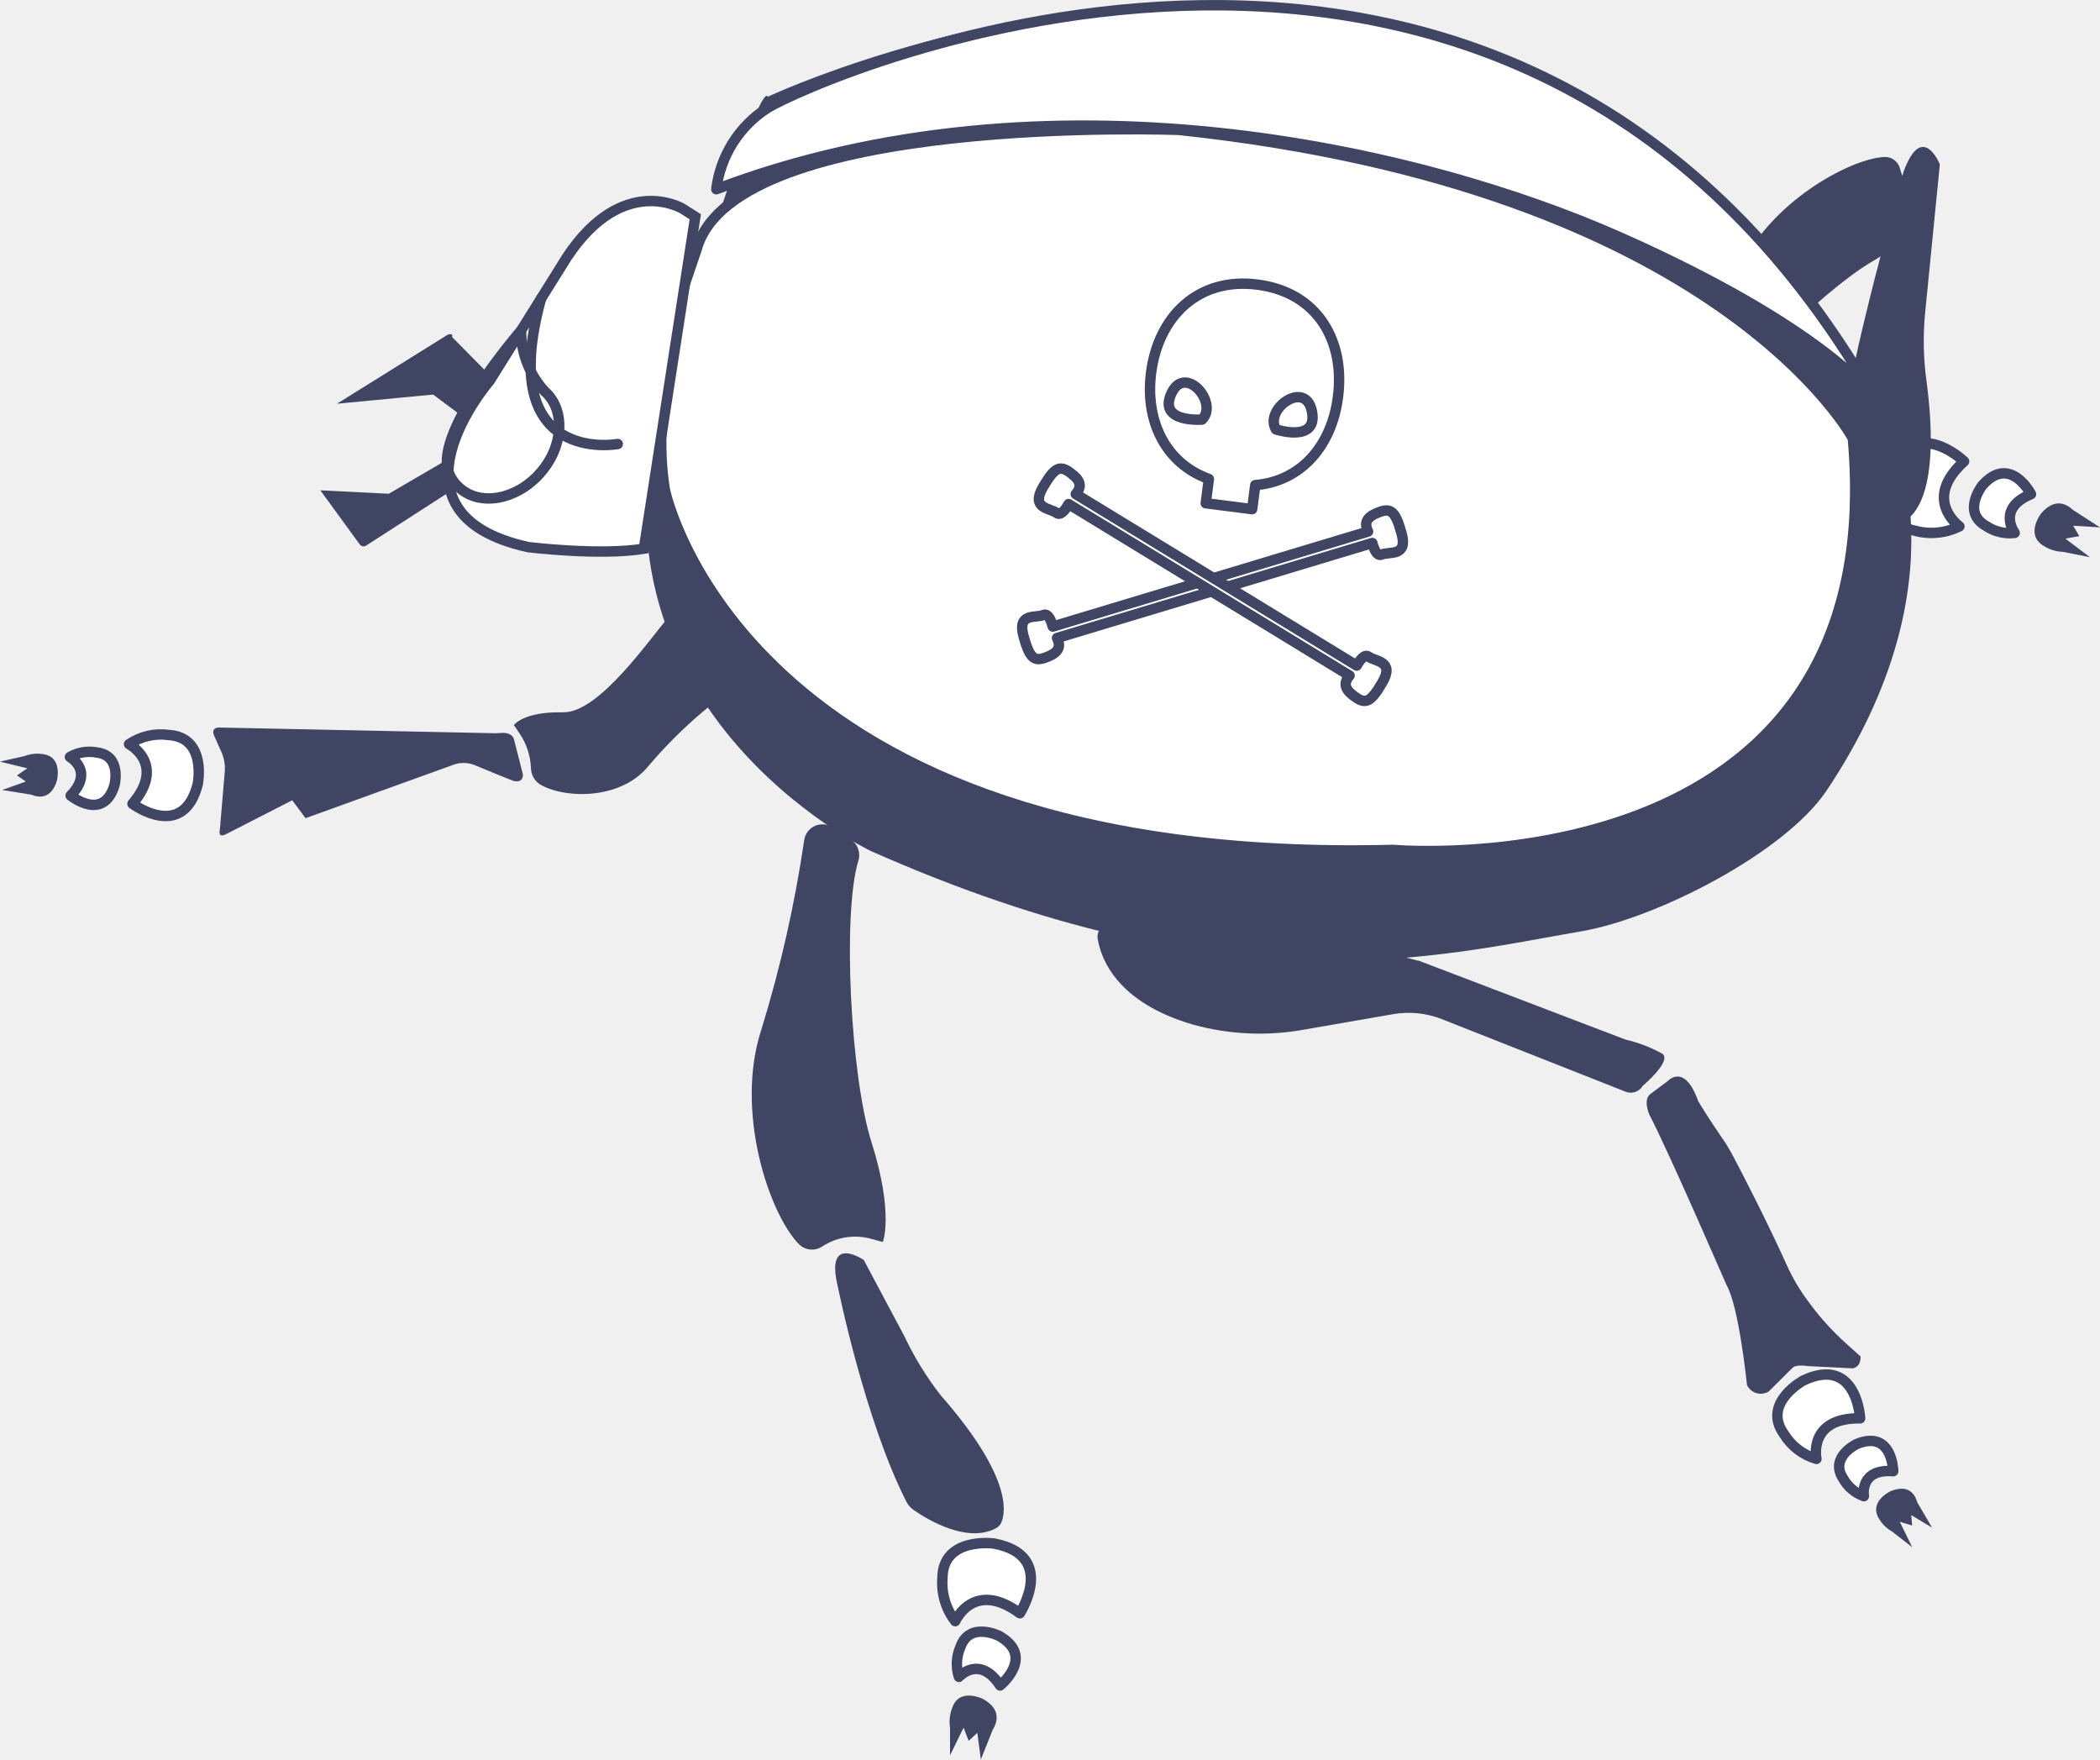
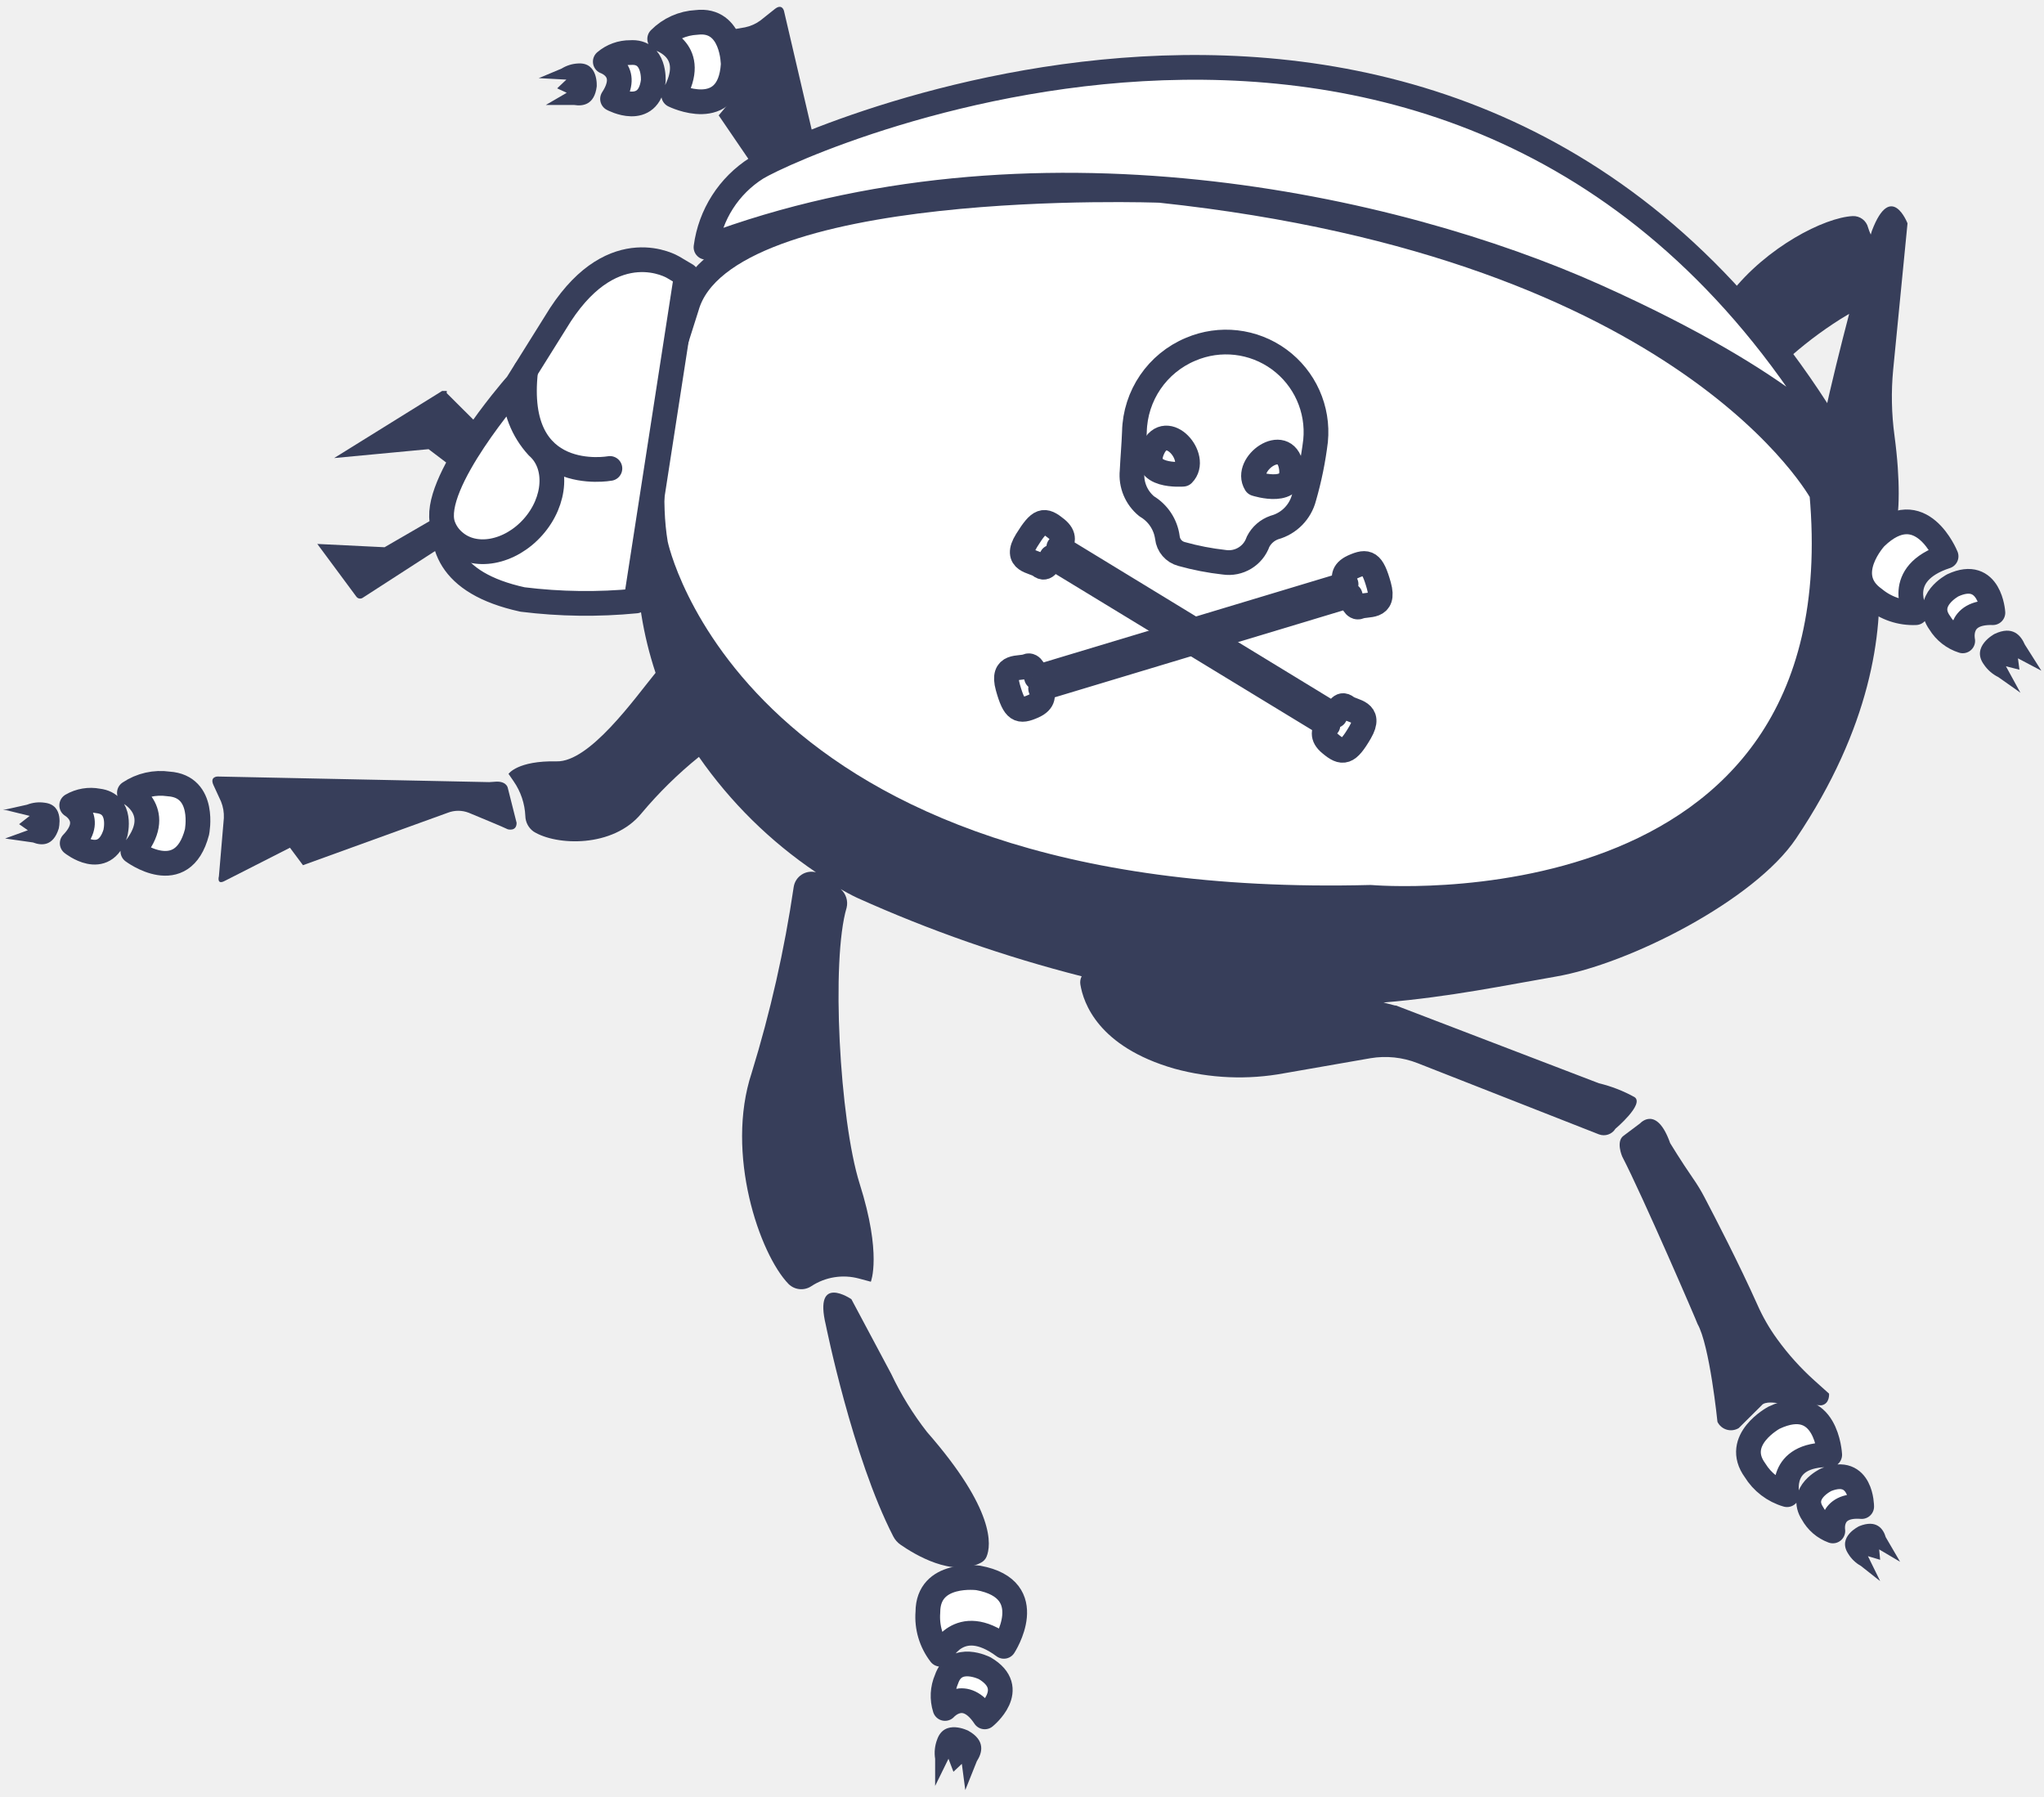
- <svg xmlns="http://www.w3.org/2000/svg" width="201.79" height="169.07" viewBox="0 0 201.79 169.07">
-   <g id="Layer_2" data-name="Layer 2">
-     <g id="cWatch_Home" data-name="cWatch Home">
-       <g id="_575" data-name="575">
-         <g id="Malware_Removal" data-name="Malware Removal">
-           <g id="Bug">
-             <g id="Fills">
-               <path d="M196.14,49.32s-1.61,2.06.27,3.15a3.66,3.66,0,0,0,1.81.55l2.23.44.37.07-2.36-1.78,1.34-.24-.59-1,2.58.16-2.56-1.65C198.55,48.39,197.44,47.82,196.14,49.32Z" style="fill: #3f4563" />
-               <path d="M188.73,44.33s-4.77-4.61-7.06,1.17c0,0-1.6,4.72,2.34,5.49a6,6,0,0,0,4.27-.42S184.66,48,188.73,44.33Z" style="fill: #fff;stroke: #3f4563;stroke-linecap: round;stroke-linejoin: round" />
-               <path d="M195.16,47.48s-2-3.88-4.68-.84c0,0-2,2.54.34,3.88a4.07,4.07,0,0,0,2.77.68S191.83,48.85,195.16,47.48Z" style="fill: #fff;stroke: #3f4563;stroke-linecap: round;stroke-linejoin: round" />
-               <path d="M160.41,41.9a1.49,1.49,0,0,1-1-2.29,103,103,0,0,0,7.72-13.68c2.84-6.4,10.54-10.67,13.94-10.85a1.49,1.49,0,0,1,1.51,1.14h0a4.85,4.85,0,0,0,2.5,3.11l.89.45s-.84,2.29-6.11,5.37c-4.77,2.79-14.12,12.06-16.07,16.14a1.53,1.53,0,0,1-1.62.9Z" style="fill: #3f4563" />
-               <path d="M186.4,15.79s-1.69-4.2-3.49.72c0,0-5.19,18-6.21,26.69a2.19,2.19,0,0,0,.15,1.1c.59,1.49,2.46,5.48,5.59,5.81a1.17,1.17,0,0,0,.77-.18c1-.66,3.25-3.29,1.9-13.38a28,28,0,0,1-.13-6.43Z" style="fill: #3f4563" />
-               <path d="M181.56,41s7.59,14.63-6.07,35C171.42,82,159.14,88.24,152,89.47c-13.83,2.37-33.57,7.69-68.31-7.7,0,0-29.13-13.82-19.76-44.77S73.76,9.3,73.76,9.3,147.65-25.53,181.56,41Z" style="fill: #3f4563" />
-               <path d="M80,79.49a1.77,1.77,0,0,0-2.72,1.21,122.29,122.29,0,0,1-4.11,18.19c-2.61,7.9.77,17.8,3.61,20.66a1.77,1.77,0,0,0,2.23.21h0a5.76,5.76,0,0,1,4.68-.74l1.14.31s1.09-2.68-1.09-9.6c-2-6.25-2.81-21.87-1.27-27a1.82,1.82,0,0,0-.71-2.08Z" style="fill: #3f4563" />
-               <path d="M83,121.06s-3.73-2.56-2.5,2.53c0,0,2.6,12.86,6.59,20.68a2.19,2.19,0,0,0,.73.83c1.32.91,5.09,3.2,7.87,1.74a1.17,1.17,0,0,0,.54-.58c.45-1.09.88-4.54-5.83-12.19a30.23,30.23,0,0,1-3.5-5.69Z" style="fill: #3f4563" />
-               <path d="M156.25,104.91l-17.72-7a8.68,8.68,0,0,0-4.66-.47l-8.42,1.46a24,24,0,0,1-10.79-.45c-7.43-2.15-8.89-6.44-9.18-8.25A1.16,1.16,0,0,1,106,89c6.17-3.16,29.13,3,30.2,3.29l.1,0,19.89,7.59a13.92,13.92,0,0,1,3.53,1.35c1,.68-1.87,3.1-1.87,3.1A1.34,1.34,0,0,1,156.25,104.91Z" style="fill: #3f4563" />
-               <path d="M158.48,107.08s-.65-1.48.15-2l1.62-1.21s1.61-1.81,2.93,1.93c0,0,1.06,1.76,2.23,3.44a17,17,0,0,1,1.15,1.89c1.06,2,3.36,6.49,5.16,10.48a18.18,18.18,0,0,0,2,3.38,25.59,25.59,0,0,0,3.64,4.06l1.42,1.28s.09,1-.76,1.14l-4.36-.22s-1.14-.21-1.47.22l-2.24,2.23a1.47,1.47,0,0,1-2.08-.62s-.76-7.5-1.95-9.58C165.89,123.46,160.47,110.91,158.48,107.08Z" style="fill: #3f4563" />
-               <path d="M47.6,70.45,21,69.9s-.79,0-.4.84l.74,1.66A3.88,3.88,0,0,1,21.61,74l-.48,5.69s-.26.92.62.44l6.33-3.24,1.28,1.72L43.51,73.5a2.85,2.85,0,0,1,2.07,0c1.28.53,3.35,1.39,3.8,1.54,0,0,.87.25.87-.62L49.38,71s-.15-.7-1.33-.57Z" style="fill: #3f4563" />
-               <path d="M66.48,60.37c.66.61,3.38,6.16,2.87,6.56a44,44,0,0,0-7,6.62C59.59,77,54,76.7,51.82,75.32a1.92,1.92,0,0,1-.8-1.51h0a6.4,6.4,0,0,0-1.14-3.41l-.5-.73s.88-1.31,4.71-1.23c3.47.08,8.29-7,10.14-9.13a.78.78,0,0,1,1.17.06Z" style="fill: #3f4563" />
-               <path d="M35.18,52.42a.45.45,0,0,1-.61-.11l-3.79-5.2s0,0,0,0l6.58.33,5-2.92c1.62-.94,1.8-.85,1.17.56l1.18.56A3.41,3.41,0,0,1,43.59,47Z" style="fill: #3f4563" />
-               <path d="M44.42,40l-2.8-2.09-9.24.88c-.05,0,4.4-2.54,0,0L43,32.17a.62.62,0,0,1,.16-.06h0c.14,0,.25,0,.29.07h0a.19.19,0,0,1,0,.13l0,.08L48,37a1.16,1.16,0,0,1,0,1.2l-1.82.88C45.6,40.49,45.32,40.62,44.42,40Z" style="fill: #3f4563" />
-               <path d="M5.47,75s.6-2.32-1.38-2.55a3.36,3.36,0,0,0-1.72.19l-2,.45L0,73.18l2.63.64-1,.68.85.59L.21,75.9,3,76.35C3.79,76.68,4.93,76.75,5.47,75Z" style="fill: #3f4563" />
-               <path d="M181.67,143.27s-2.17,1-1.09,2.69a3.36,3.36,0,0,0,1.25,1.2l1.64,1.28.27.21-1.19-2.44,1.19.36-.09-1,2,1.2-1.41-2.41C184,143.51,183.35,142.59,181.67,143.27Z" style="fill: #3f4563" />
-               <path d="M94.49,163.25s-2.33-1.19-3,.87a3.66,3.66,0,0,0-.2,1.88v2.65l1.3-2.66.49,1.27.83-.77.34,2.56,1.13-2.83C95.86,165.44,96.2,164.24,94.49,163.25Z" style="fill: #3f4563" />
-             </g>
-             <path d="M68.83,18.18a10.84,10.84,0,0,1,4.94-7.82C78.32,7.57,145.12-22.38,180,38.14c0,0-4.55-6.53-24.16-15.26S100.57,6.14,68.83,18.18Z" style="fill: #fff;stroke: #3f4563;stroke-linecap: round;stroke-linejoin: round" />
-             <path d="M65.8,27.31s-3.33,11.45-1.91,19.76c0,0,7.35,36.19,70,34.59,0,0,48.08,4.22,44.15-39.55,0,0-12.83-24.1-64.74-29.63,0,0-42.66-1.63-46.34,11.41Z" style="fill: #fff;stroke: #3f4563;stroke-linecap: round;stroke-linejoin: round" />
-             <g>
-               <path d="M128.57,38.11c.68-5.31-1.92-10-7.71-10.76s-9.57,3.14-10.25,8.45c-.59,4.57,1.32,8.69,5.55,10.22l-.3,2.33,4.46.57.3-2.31C125.13,46.23,128,42.7,128.57,38.11Z" style="fill: #fff;stroke: #3f4563;stroke-linecap: round;stroke-linejoin: round" />
-               <path d="M115.51,40.31s-4.27.35-2.95-2.51S117.11,38.69,115.51,40.31Z" style="fill: #fff;stroke: #3f4563;stroke-linecap: round;stroke-linejoin: round" />
-               <path d="M122.61,41.26s4.07,1.33,3.45-1.75S121.43,39.31,122.61,41.26Z" style="fill: #fff;stroke: #3f4563;stroke-linecap: round;stroke-linejoin: round" />
-               <path d="M98.36,61.15c-.65-2.32,1.17-1.74,1.9-2.06.46-.2.75.53.9,1.11l30.3-9.13c-.28-.56-.37-1.23.7-1.71,1.4-.63,1.86-.46,2.51,1.86s-1.17,1.74-1.9,2.06c-.46.2-.75-.53-.9-1.11l-30.3,9.13c.28.56.37,1.23-.7,1.71C99.47,63.64,99,63.47,98.36,61.15Z" style="fill: #fff;stroke: #3f4563;stroke-linecap: round;stroke-linejoin: round" />
-               <path d="M132.83,65.57c1.21-2.08-.69-2-1.31-2.47-.39-.31-.86.33-1.15.85l-27-16.48c.41-.47.67-1.09-.25-1.83-1.2-1-1.69-.91-2.9,1.17s.69,2,1.31,2.47c.39.31.86-.33,1.15-.85l27,16.48c-.41.47-.67,1.09.25,1.83C131.13,67.7,131.61,67.66,132.83,65.57Z" style="fill: #fff;stroke: #3f4563;stroke-linecap: round;stroke-linejoin: round" />
-             </g>
-             <path d="M65.59,20.05s-5.72-3.46-11.1,4.64L47.05,36.59S36,49.33,50.77,52.57c0,0,6.9.84,11.1.15l4.94-31.89Z" style="fill: #fff;stroke: #3f4563;stroke-miterlimit: 10" />
-             <g id="Lines">
-               <path d="M43.08,45.29a3.66,3.66,0,0,0,1.09,1.6c2,1.77,5.47,1.13,7.73-1.43s2.46-6.07.45-7.85a8.6,8.6,0,0,1-2.28-5.85S41.78,41.3,43.08,45.29Z" style="fill: none;stroke: #3f4563;stroke-linecap: round;stroke-linejoin: round" />
-               <path d="M59.36,42.66s-11.83,2.18-7.36-14" style="fill: none;stroke: #3f4563;stroke-linecap: round;stroke-linejoin: round" />
-             </g>
-             <path d="M178.74,136.27s-.31-6.07-5.46-3.63c0,0-4,2.16-1.86,5.14a5.46,5.46,0,0,0,3.12,2.39S173.69,136.21,178.74,136.27Z" style="fill: #fff;stroke: #3f4563;stroke-linecap: round;stroke-linejoin: round" />
-             <path d="M181.92,141.35s-.06-4-3.48-2.62c0,0-2.68,1.25-1.34,3.31a3.73,3.73,0,0,0,2,1.71S178.63,141.09,181.92,141.35Z" style="fill: #fff;stroke: #3f4563;stroke-linecap: round;stroke-linejoin: round" />
-             <path d="M98,155s3.61-5.56-2.5-6.7c0,0-4.94-.67-4.94,3.35a6,6,0,0,0,1.23,4.11S93.55,151.73,98,155Z" style="fill: #fff;stroke: #3f4563;stroke-linecap: round;stroke-linejoin: round" />
-             <path d="M96.1,161.94s3.41-2.75-.07-4.75c0,0-2.87-1.46-3.75,1.07a4.07,4.07,0,0,0-.14,2.85S94.12,158.93,96.1,161.94Z" style="fill: #fff;stroke: #3f4563;stroke-linecap: round;stroke-linejoin: round" />
-             <path d="M12.73,77.23S17.6,80.86,19,75.34c0,0,.91-4.48-2.77-4.72a5.46,5.46,0,0,0-3.83.88S16,73.39,12.73,77.23Z" style="fill: #fff;stroke: #3f4563;stroke-linecap: round;stroke-linejoin: round" />
-             <path d="M6.79,76.44S9.92,79,11,75.44c0,0,.74-2.86-1.7-3.14a3.73,3.73,0,0,0-2.58.43S9.09,74.07,6.79,76.44Z" style="fill: #fff;stroke: #3f4563;stroke-linecap: round;stroke-linejoin: round" />
-           </g>
-         </g>
-       </g>
-     </g>
-   </g>
+ <svg xmlns="http://www.w3.org/2000/svg" id="malware-bug3" viewBox="0 0 124 109">
+   <defs>
+     <style>.blue-stroke,.blue-stroke-white{fill:none;stroke:#373e5a;stroke-linecap:round;stroke-linejoin:round;stroke-width:1.5px}.blue-stroke-white{fill:#fff}.blue{fill:#373e5a}</style>
+   </defs>
+   <path class="blue" d="M51.65 78.82s-2.31-1.59-1.55 1.57c0 0 1.61 8 4.09 12.82a1.36 1.36 0 0 0 .45.51c.82.57 3.15 2 4.88 1.08a.72.72 0 0 0 .33-.36c.28-.68.54-2.82-3.61-7.56a18.74 18.74 0 0 1-2.17-3.52zM98.41 70.16s-.4-.92.09-1.26l1-.75s1-1.12 1.82 1.2c0 0 .66 1.09 1.38 2.13a10.51 10.51 0 0 1 .71 1.17c.66 1.26 2.08 4 3.2 6.5a11.27 11.27 0 0 0 1.21 2.1 15.86 15.86 0 0 0 2.26 2.51l.88.79s.06.62-.47.71l-2.71-.14s-.71-.13-.91.14l-1.39 1.38a.91.91 0 0 1-1.29-.38s-.47-4.65-1.21-5.94c.02-.01-3.34-7.79-4.57-10.16zM29.68 47.45l-16.48-.34s-.49 0-.25.52l.46 1a2.4 2.4 0 0 1 .17 1l-.3 3.53s-.16.57.38.27l3.93-2 .79 1.06 8.78-3.18a1.76 1.76 0 0 1 1.28 0c.79.33 2.08.86 2.36 1 0 0 .54.16.54-.39l-.54-2.14s-.09-.43-.82-.35z" />
+   <path class="blue" d="M114.93 26.43a17.37 17.37 0 0 1-.08-4l.87-8.88s-1-2.6-2.16.45l-.07.23a3 3 0 0 1-.16-.42.92.92 0 0 0-.94-.7c-1.72.09-5.2 1.87-7.39 4.67C86.43-2.89 58.87 4.66 49.31 8.16L47.56.66S47.45.19 47 .55l-.88.7a2.4 2.4 0 0 1-.93.41l-3.49.59s-.59 0-.17.44L44.44 6l-.84 1 1.93 2.83c-.58 1-2 4.6-5.76 16.87a22.41 22.41 0 0 0 0 14.12c-1.28 1.57-4 5.42-6 5.37-2.38-.05-2.92.76-2.92.76l.31.45a4 4 0 0 1 .71 2.11 1.19 1.19 0 0 0 .5.94c1.37.86 4.82 1 6.54-1.1a25.17 25.17 0 0 1 3.49-3.43 27.15 27.15 0 0 0 7.1 7 1.09 1.09 0 0 0-1.35.89 75.81 75.81 0 0 1-2.55 11.28c-1.62 4.9.48 11 2.24 12.81a1.1 1.1 0 0 0 1.38.13 3.57 3.57 0 0 1 2.9-.46l.71.19s.68-1.66-.68-5.95c-1.22-3.88-1.74-13.56-.79-16.74a1.14 1.14 0 0 0-.36-1.13c.6.35 1 .53 1 .53a83.13 83.13 0 0 0 13.62 4.76.8.8 0 0 0-.08.49c.18 1.12 1.08 3.78 5.69 5.11a14.91 14.91 0 0 0 6.69.28l5.22-.91a5.38 5.38 0 0 1 2.86.3l11 4.32a.83.83 0 0 0 1-.34s1.78-1.5 1.16-1.92a8.62 8.62 0 0 0-2.16-.84L84.68 61h-.06l-.69-.18c4.07-.34 7.47-1.06 10.44-1.57 4.46-.76 12.07-4.63 14.59-8.38 4.52-6.73 5.29-12.45 5-16.32.68-.65 1.71-2.55.97-8.12zm-6.62-4.52a23.74 23.74 0 0 1 3.34-2.55l.53-.32c-.51 1.95-1.08 4.23-1.55 6.39a46.61 46.61 0 0 0-2.32-3.52zM22 36.27a.28.28 0 0 1-.38-.07L19.25 33l4.08.2 3.12-1.81c1-.58 1.12-.53.73.35l.73.35a2.11 2.11 0 0 1-.71.82zM27.7 28.54L26 27.25l-5.73.54s2.73-1.58 0 0l6.55-4.07h.28a.12.12 0 0 1 0 .08v.05l2.86 2.85a.72.72 0 0 1 0 .74l-1.14.56c-.39.88-.56 1-1.12.54zM36.2 5.25s.11-1.48-1.13-1.4a2.08 2.08 0 0 0-1 .31l-1.19.5-.2.08 1.68.09-.56.53.58.27-1.27.74h1.73c.51.08 1.22 0 1.36-1.12zM3.56 50.28s.37-1.44-.85-1.58a2.08 2.08 0 0 0-1.07.12l-1.26.28H.17l1.63.4-.64.5.53.37-1.38.5 1.69.24c.52.2 1.22.24 1.56-.83zM112.79 92.59s-1.35.63-.67 1.67a2.08 2.08 0 0 0 .77.74l1 .79.17.13-.74-1.51.74.22L114 94l1.27.75-.87-1.49c-.15-.52-.57-1.09-1.61-.67zM58.74 105s-1.45-.74-1.89.54a2.27 2.27 0 0 0-.12 1.16v1.65l.81-1.65.3.79.51-.48.21 1.59.7-1.75c.33-.51.54-1.26-.52-1.85zM121 38.46s-1.44.76-.65 1.85a2.27 2.27 0 0 0 .88.77l1.15.81.19.14-.88-1.61.82.21-.09-.69 1.42.75-1-1.58c-.25-.57-.74-1.17-1.84-.65z" />
+   <path class="blue-stroke-white" d="M42.83 15a6.72 6.72 0 0 1 3.07-4.8c2.82-1.73 44.24-20.3 65.88 17.22 0 0-2.82-4-15-9.46S62.51 7.58 42.83 15z" />
+   <path class="blue-stroke-white" d="M41 20.7s-2.11 7.11-1.23 12.3c0 0 4.56 22.43 43.38 21.44 0 0 29.8 2.62 27.37-24.52 0 0-8-14.94-40.13-18.37 0 0-26.44-1-28.73 7.07z" />
+   <path class="blue-stroke" d="M68.82 26.19a5.55 5.55 0 0 1 3.41-5 5.46 5.46 0 0 1 7.58 5.55 21.83 21.83 0 0 1-.7 3.44A2.54 2.54 0 0 1 77.32 32a1.76 1.76 0 0 0-1 .87 1.88 1.88 0 0 1-2.06 1.24 16.27 16.27 0 0 1-2.58-.5 1.16 1.16 0 0 1-.86-1 2.6 2.6 0 0 0-1.25-1.89 2.44 2.44 0 0 1-.89-2.14c.04-.82.11-1.58.14-2.39z" />
+   <path class="blue-stroke" d="M71.77 28.77s-2.65.22-1.83-1.55 2.83.54 1.83 1.55zM76.18 29.35s2.52.82 2.14-1.09-2.88-.11-2.14 1.09zM61.14 41.69c-.4-1.44.73-1.08 1.18-1.28.28-.12.46.33.56.69l18.78-5.66c-.17-.35-.23-.76.43-1.06.87-.39 1.16-.28 1.56 1.15s-.73 1.08-1.18 1.28c-.28.12-.46-.33-.56-.69l-18.78 5.66c.17.35.23.76-.43 1.06-.87.39-1.16.29-1.56-1.15z" />
+   <path class="blue-stroke" d="M82.51 44.43c.75-1.29-.43-1.23-.81-1.53s-.53.2-.71.52L64.23 33.2c.25-.29.41-.68-.15-1.13-.74-.6-1-.57-1.8.72s.43 1.23.81 1.53.53-.2.71-.52L80.56 44c-.25.29-.41.68.15 1.13.74.62 1.05.59 1.8-.7z" />
+   <path class="blue-stroke-white" d="M40.83 16.21s-3.54-2.14-6.83 2.88l-4.61 7.37s-6.86 7.9 2.31 9.91a31.28 31.28 0 0 0 6.88.09l3.06-19.77zM118.06 33.75s-1.53-3.82-4.29-1.13c0 0-2.1 2.26-.07 3.7a3.7 3.7 0 0 0 2.52.85s-1.4-2.36 1.84-3.42zM120.9 37.17s-.17-2.71-2.43-1.66c0 0-1.77.93-.79 2.28a2.52 2.52 0 0 0 1.39 1.09s-.4-1.78 1.83-1.71zM111 88.26s-.19-3.76-3.38-2.25c0 0-2.5 1.34-1.15 3.19a3.39 3.39 0 0 0 1.94 1.48s-.57-2.47 2.59-2.42zM112.94 91.4s0-2.49-2.15-1.63c0 0-1.66.78-.83 2.05a2.31 2.31 0 0 0 1.23 1.06s-.28-1.64 1.75-1.48zM60.9 99.88s2.24-3.45-1.55-4.15c0 0-3.06-.42-3.06 2.08a3.7 3.7 0 0 0 .76 2.55s1.11-2.52 3.85-.48zM59.74 104.16s2.12-1.7 0-2.95c0 0-1.78-.91-2.32.67a2.52 2.52 0 0 0-.09 1.77s1.18-1.35 2.41.51zM8.06 51.65s3 2.25 3.89-1.17c0 0 .56-2.77-1.72-2.92a3.39 3.39 0 0 0-2.38.54s2.24 1.17.21 3.55zM4.38 51.16s1.94 1.56 2.62-.62c0 0 .46-1.77-1.05-1.95a2.31 2.31 0 0 0-1.6.27s1.45.83.03 2.3zM40.87 5.78s3.38 1.67 3.61-1.86c0 0 0-2.83-2.22-2.56a3.39 3.39 0 0 0-2.24 1s2.41.71.85 3.42zM37.16 6s2.19 1.18 2.47-1.09c0 0 .13-1.83-1.39-1.72a2.31 2.31 0 0 0-1.52.55s1.57.53.44 2.26z" />
+   <path class="blue-stroke-white" d="M26.87 31.85a2.27 2.27 0 0 0 .68 1c1.25 1.1 3.39.7 4.79-.88s1.53-3.76.28-4.86a5.33 5.33 0 0 1-1.41-3.63s-5.14 5.9-4.34 8.37z" />
+   <path class="blue-stroke" d="M37 28.42s-5.91 1.09-5.11-5.94" />
</svg>
